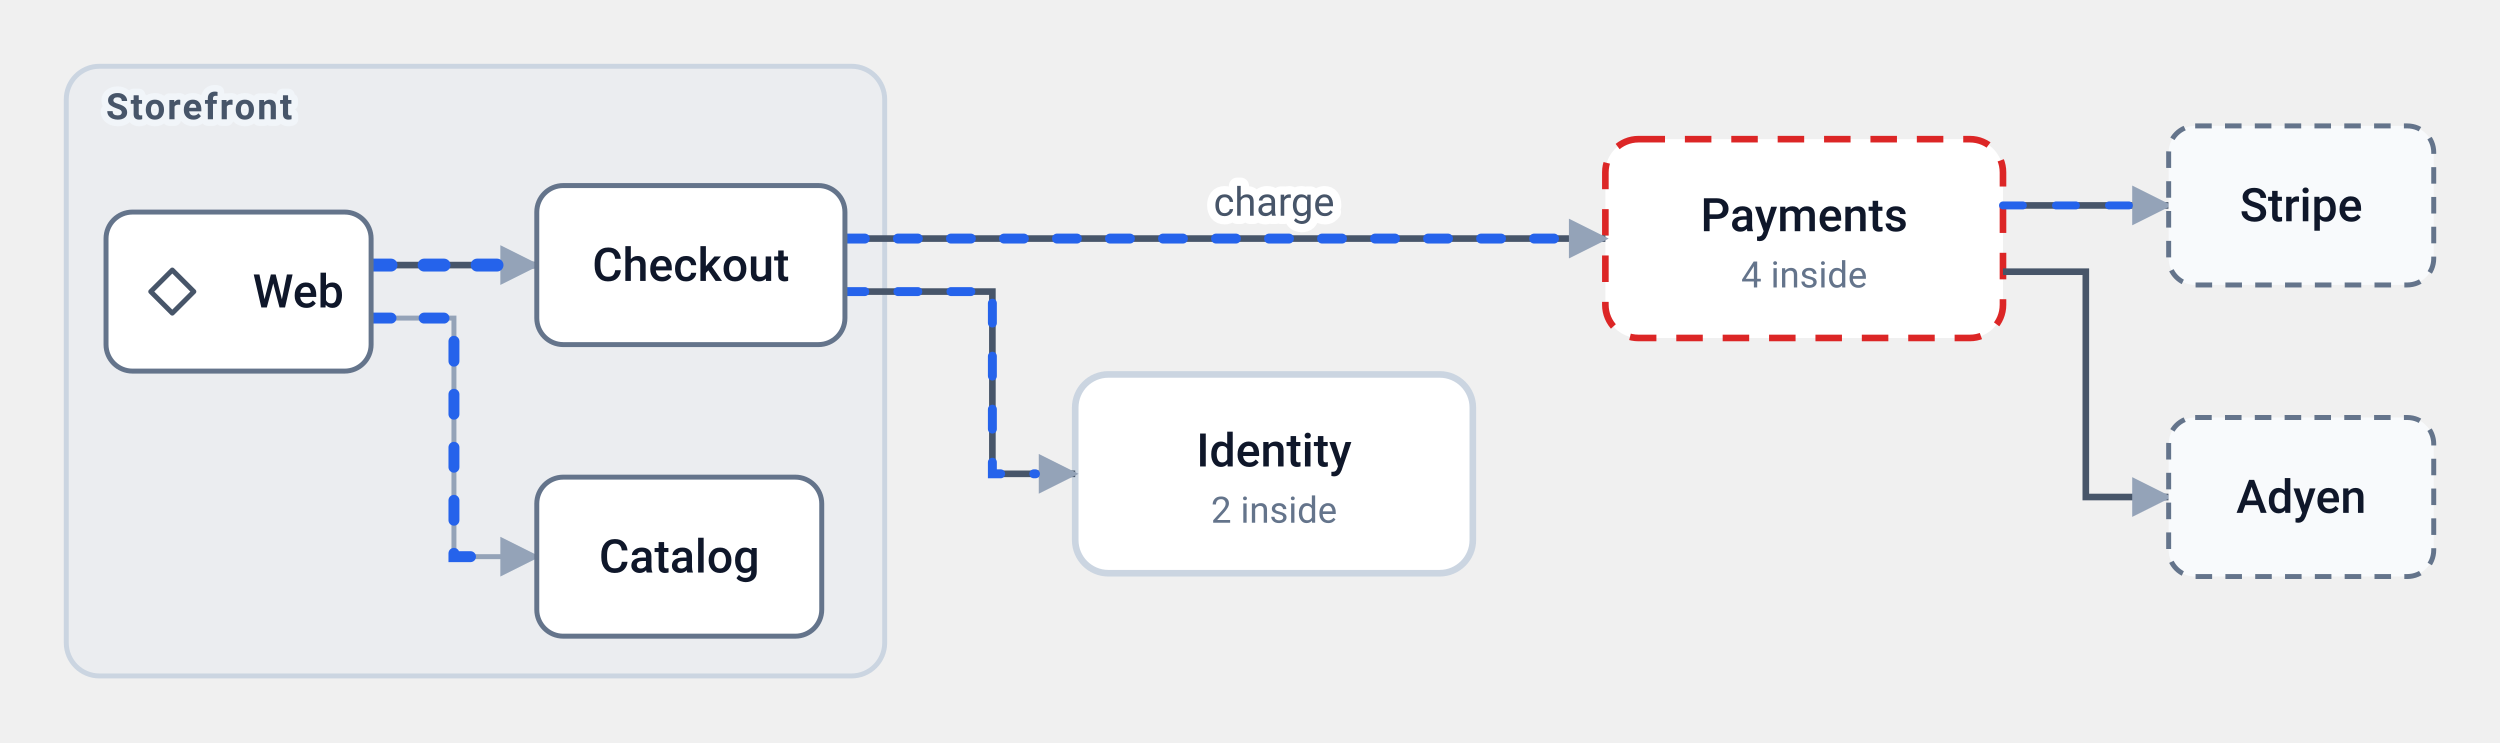
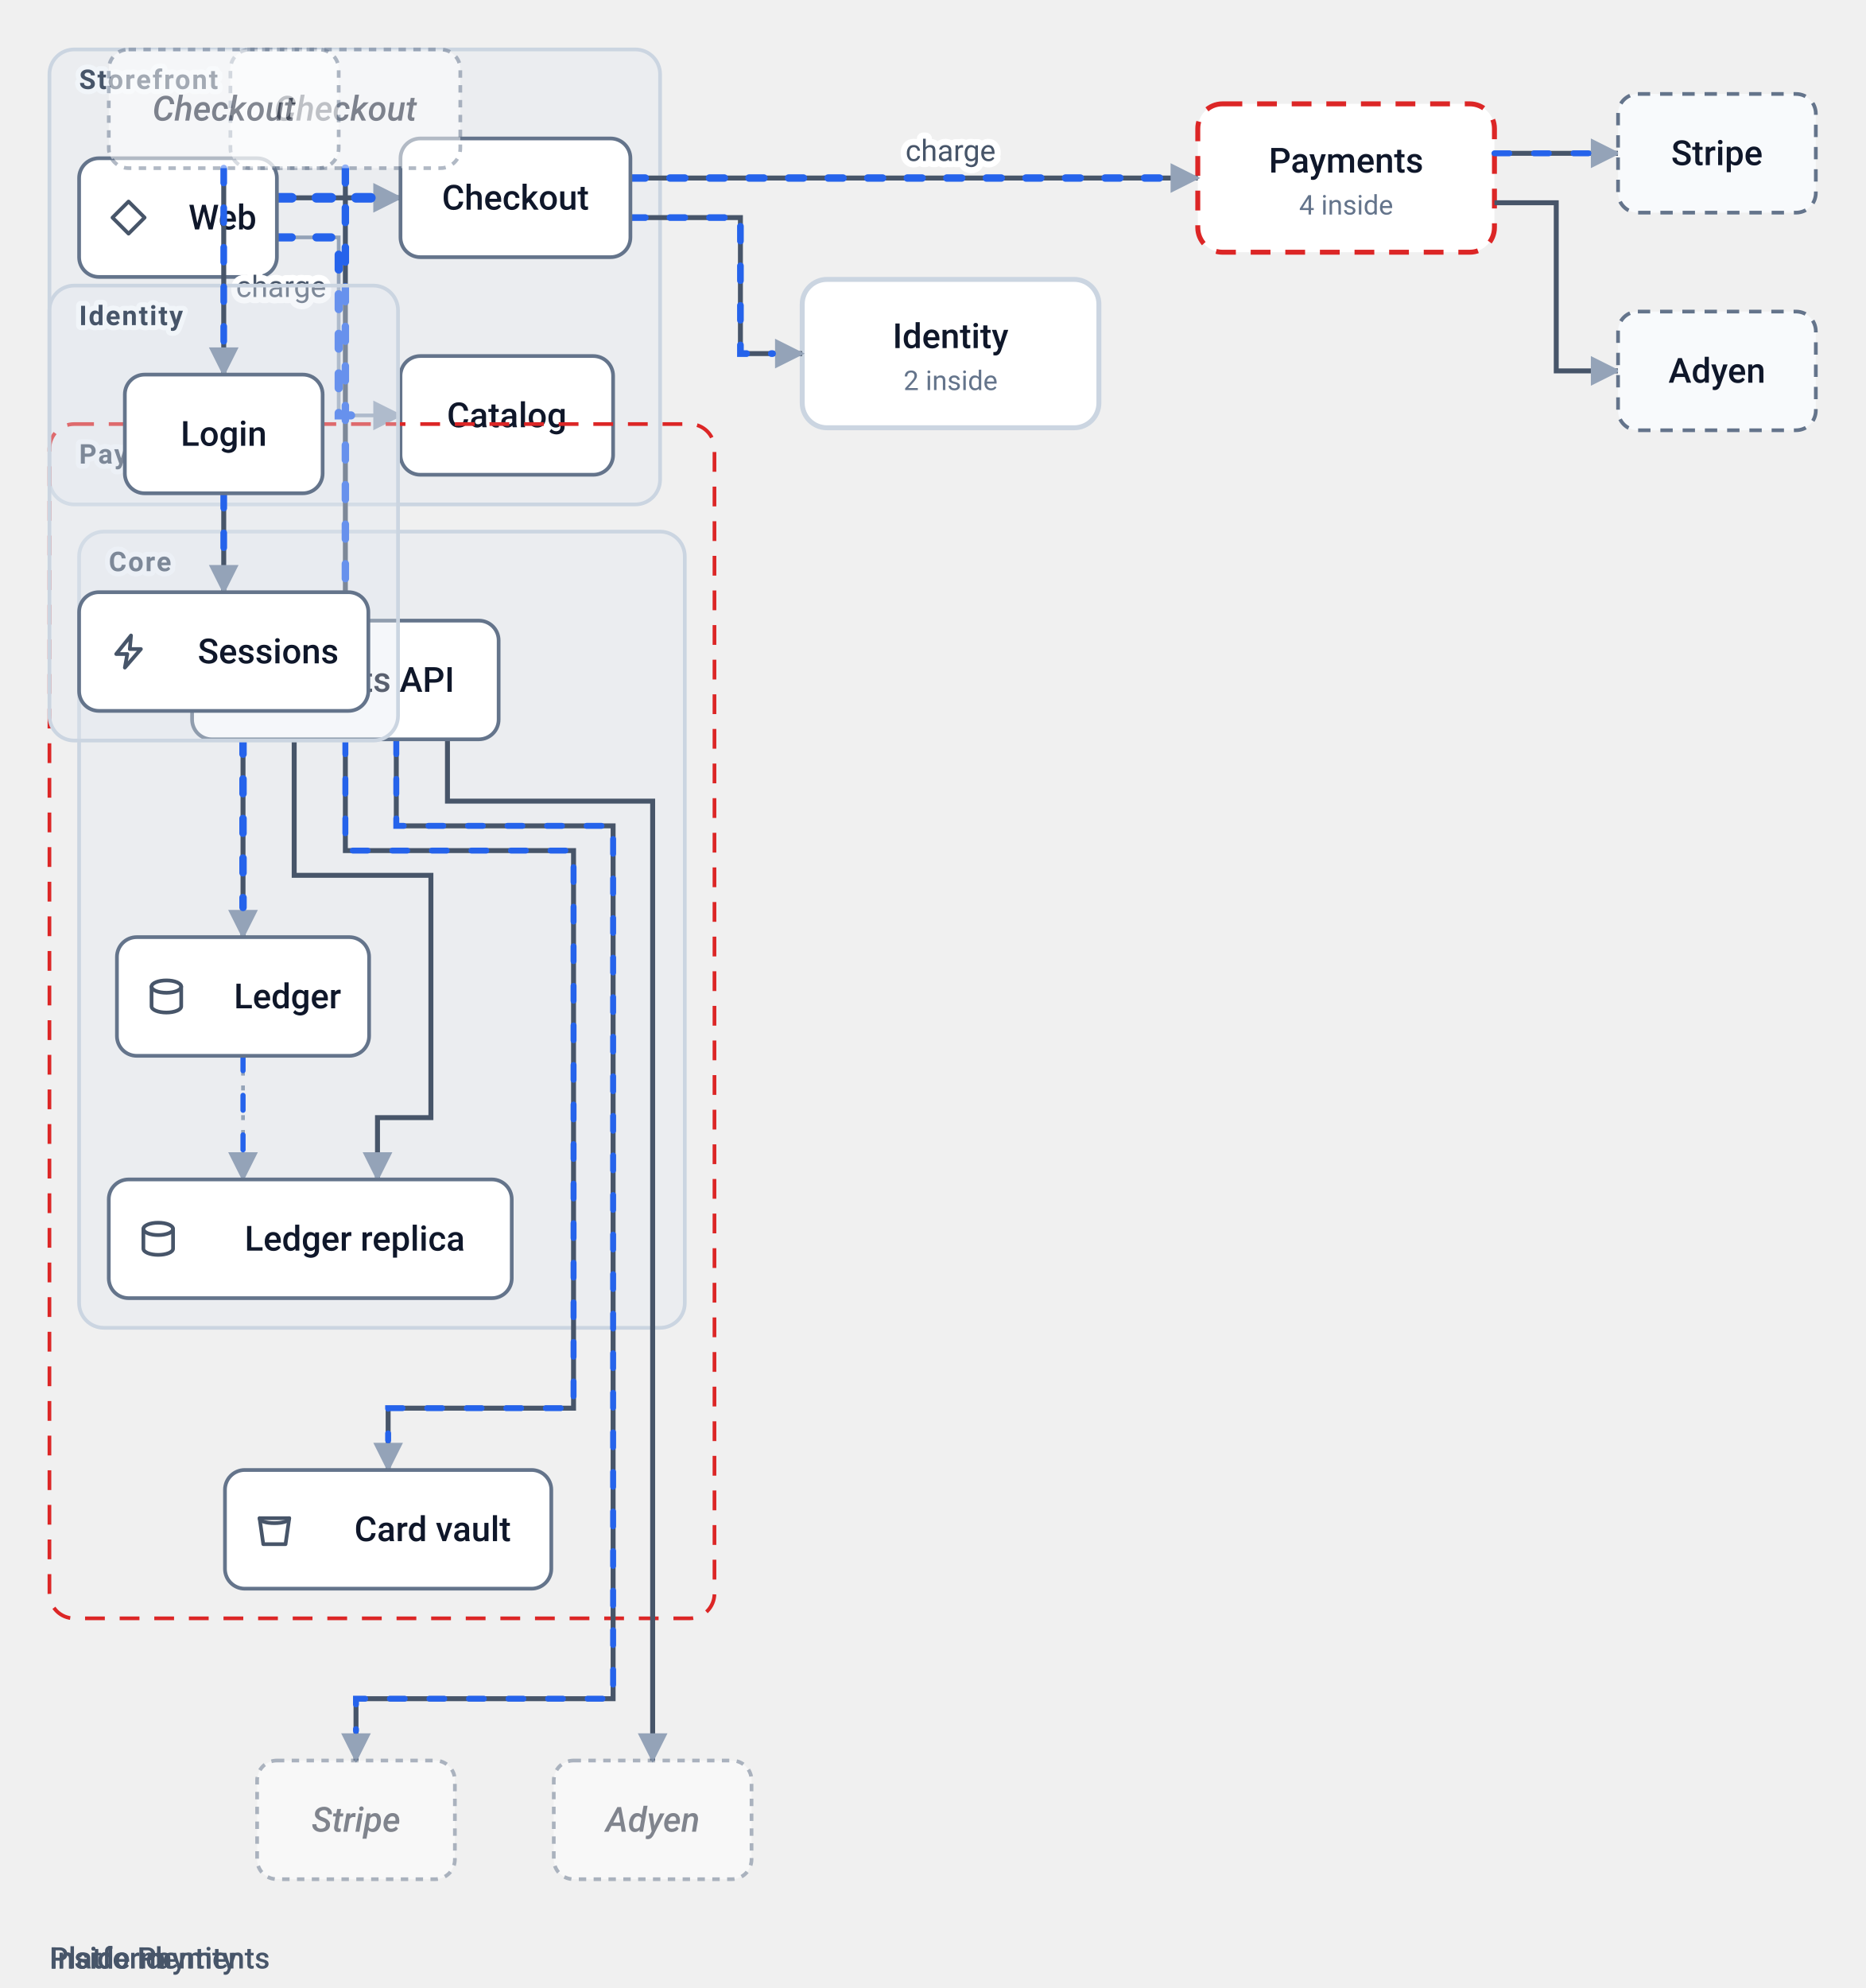
- <svg xmlns="http://www.w3.org/2000/svg" viewBox="0 0 754.5 224" width="754.5" height="224" data-orrery="1">
+ <svg xmlns="http://www.w3.org/2000/svg" viewBox="0 0 754.5 804" width="754.5" height="804" data-orrery="1">
  <style>.group-box{fill:#e2e8f0;fill-opacity:.35;stroke:#cbd5e1;stroke-width:1.5}
.group-label{font:600 11px system-ui,-apple-system,"Segoe UI",Roboto,sans-serif;fill:#475569;letter-spacing:.06em;text-transform:uppercase;paint-order:stroke;stroke:#f1f5f9;stroke-width:4px;stroke-linejoin:round}
.group.collapsed .group-box{fill:#ffffff;fill-opacity:1;stroke-width:2}
.collapsed-label{font:500 14px system-ui,-apple-system,"Segoe UI",Roboto,sans-serif;fill:#0f172a;text-anchor:middle;dominant-baseline:central;letter-spacing:0;text-transform:none;stroke:none}
.group-count{font:11px system-ui,-apple-system,"Segoe UI",Roboto,sans-serif;fill:#64748b;text-anchor:middle;dominant-baseline:central}
.node-box{fill:#ffffff;stroke:#64748b;stroke-width:1.5}
.node-label{font:500 14px system-ui,-apple-system,"Segoe UI",Roboto,sans-serif;fill:#0f172a;text-anchor:middle;dominant-baseline:central}
.node-tech{font:11px system-ui,-apple-system,"Segoe UI",Roboto,sans-serif;fill:#64748b;text-anchor:middle;dominant-baseline:central}
.replicas rect{fill:#ffffff;stroke:#94a3b8;stroke-width:1.5}
.badge{font:600 11px system-ui,-apple-system,"Segoe UI",Roboto,sans-serif;fill:#475569;text-anchor:end;dominant-baseline:central}
.node[data-ghost]{opacity:.5}.node[data-ghost] .node-box{stroke-dasharray:3 3}.node[data-ghost] .node-label{font-style:italic}
.glyph{fill:none;stroke:#475569;stroke-width:1.5;stroke-linejoin:round;stroke-linecap:round}
.glyph-text{font:600 13px system-ui,-apple-system,"Segoe UI",Roboto,sans-serif;fill:#475569;text-anchor:middle;dominant-baseline:central}
.edge{fill:none;stroke:#94a3b8;stroke-width:1.5}
.edge.need{stroke:#475569;stroke-width:2}
.edge-async{stroke-dasharray:6 5}
.edge-replication{stroke-dasharray:2 4}
.edge-dataflow{stroke-width:3}
.flow{fill:none;stroke:#2563eb;stroke-linecap:round;stroke-dasharray:6 10;animation:orrery-flow 1s linear infinite}
.edge-label{font:12px system-ui,-apple-system,"Segoe UI",Roboto,sans-serif;fill:#475569;text-anchor:middle;dominant-baseline:central;paint-order:stroke;stroke:#ffffff;stroke-width:5px;stroke-linejoin:round}
.legend text{font:12px system-ui,-apple-system,"Segoe UI",Roboto,sans-serif;fill:#475569;dominant-baseline:central}.legend .legend-name{font-weight:600;fill:#0f172a}
.step-note{font:500 12px system-ui,-apple-system,"Segoe UI",Roboto,sans-serif;fill:#475569;dominant-baseline:central}
@keyframes orrery-flow{to{stroke-dashoffset:-16}}
@keyframes orrery-pulse{0%{stroke-opacity:1}50%{stroke-opacity:0.4}100%{stroke-opacity:1}}
.kind-external .node-box{stroke-dasharray:5 4;fill:#f8fafc}
.gk-region .group-box{stroke-dasharray:8 6}
.gk-zone .group-box{stroke-dasharray:3 5}
.gk-cluster .group-box{stroke:#94a3b8}
.gk-boundary .group-box{stroke:#dc2626;fill-opacity:0;stroke-dasharray:8 6}
.st-degraded .node-box{stroke:#d97706;stroke-width:2;fill:#fffbeb}
.st-degraded .group-box{stroke:#d97706;stroke-width:2;fill:#fffbeb}
.st-degraded .node-label{fill:#92400e}
.st-degraded .group-label{fill:#92400e}
.st-failed .node-box{stroke:#dc2626;stroke-width:2;fill:#fef2f2;animation:orrery-pulse 1.2s linear infinite}
.st-failed .group-box{stroke:#dc2626;stroke-width:2;fill:#fef2f2;animation:orrery-pulse 1.2s linear infinite}
.st-failed .node-label{fill:#991b1b}
.st-failed .group-label{fill:#991b1b}
.st-off .node-box{stroke-dasharray:4 4}
.st-off .group-box{stroke-dasharray:4 4}
- .st-off{opacity:0.45}</style>
+ .st-off{opacity:0.45}
+ @keyframes orrery-tour-0{0%{opacity:1}33.3%{opacity:1}38.3%{opacity:0}95%{opacity:0}100%{opacity:1}}
+ @keyframes orrery-tour-1{0%{opacity:0}33.3%{opacity:0}38.3%{opacity:1}66.7%{opacity:1}71.7%{opacity:0}100%{opacity:0}}
+ @keyframes orrery-tour-2{0%{opacity:0}66.7%{opacity:0}71.7%{opacity:1}95%{opacity:1}100%{opacity:0}}</style>
  <defs>
    <marker id="arrow" viewBox="0 0 12 12" refX="11" refY="6" markerWidth="12" markerHeight="12" markerUnits="userSpaceOnUse" orient="auto">
      <path d="M0 0L12 6L0 12z" fill="#94a3b8" />
    </marker>
    <marker id="arrow-start" viewBox="0 0 12 12" refX="1" refY="6" markerWidth="12" markerHeight="12" markerUnits="userSpaceOnUse" orient="auto">
      <path d="M12 0L0 6L12 12z" fill="#94a3b8" />
    </marker>
  </defs>
  <g class="scene">
-     <g class="view" data-view="overview" data-title="Platform" data-size="754.5 224">
-       <g class="groups">
-         <g class="group gk-tier st-on" data-group="storefront" data-bbox="20 20 247 184" data-state="on">
-           <rect class="group-box" x="20" y="20" width="247" height="184" rx="10" />
-           <text class="group-label" x="32" y="36">Storefront</text>
-         </g>
-         <g class="group gk-boundary st-on collapsed" data-group="payments" data-bbox="484.5 42 120 60" data-state="on" data-collapsed="4">
-           <rect class="group-box" x="484.5" y="42" width="120" height="60" rx="10" />
-           <text class="group-label collapsed-label" x="544.5" y="65">Payments</text>
-           <text class="group-count" x="544.5" y="83">4 inside</text>
-         </g>
-         <g class="group gk-tier st-on collapsed" data-group="identity" data-bbox="324.5 113 120 60" data-state="on" data-collapsed="2">
-           <rect class="group-box" x="324.5" y="113" width="120" height="60" rx="10" />
-           <text class="group-label collapsed-label" x="384.5" y="136">Identity</text>
-           <text class="group-count" x="384.5" y="154">2 inside</text>
-         </g>
+     <g class="view" data-view="overview" data-title="Commerce platform" data-size="754.5 804">
+       <g class="tour" data-frame="0" data-view="overview" style="animation:orrery-tour-0 12s linear infinite">
+         <g class="groups">
+           <g class="group gk-tier st-on" data-group="storefront" data-bbox="20 20 247 184" data-state="on">
+             <rect class="group-box" x="20" y="20" width="247" height="184" rx="10" />
+             <text class="group-label" x="32" y="36">Storefront</text>
+           </g>
+           <g class="group gk-boundary st-on collapsed" data-group="payments" data-bbox="484.5 42 120 60" data-state="on" data-collapsed="4">
+             <rect class="group-box" x="484.5" y="42" width="120" height="60" rx="10" />
+             <text class="group-label collapsed-label" x="544.5" y="65">Payments</text>
+             <text class="group-count" x="544.5" y="83">4 inside</text>
+           </g>
+           <g class="group gk-tier st-on collapsed" data-group="identity" data-bbox="324.5 113 120 60" data-state="on" data-collapsed="2">
+             <rect class="group-box" x="324.5" y="113" width="120" height="60" rx="10" />
+             <text class="group-label collapsed-label" x="384.5" y="136">Identity</text>
+             <text class="group-count" x="384.5" y="154">2 inside</text>
+           </g>
+         </g>
+         <g class="edges">
+           <path class="edge edge-sync need" data-edge="web-&gt;checkout" data-kind="sync" d="M112 80 L162 80" marker-end="url(#arrow)" />
+           <path class="flow" data-flow="web-&gt;checkout" data-load="0.8" d="M112 80 L150 80" style="stroke-width:3.9;animation-duration:1s" />
+           <path class="edge edge-sync" data-edge="web-&gt;catalog" data-kind="sync" d="M112 96 L137 96 L137 168 L162 168" marker-end="url(#arrow)" />
+           <path class="flow" data-flow="web-&gt;catalog" data-load="0.6" d="M112 96 L137 96 L137 168 L150 168" style="stroke-width:3.3;animation-duration:1.5s" />
+           <path class="edge edge-sync need" data-edge="checkout-&gt;payments" data-kind="sync" d="M255 72 L484.5 72" marker-end="url(#arrow)" />
+           <path class="flow" data-flow="checkout-&gt;payments" data-load="0.5" d="M255 72 L472.5 72" style="stroke-width:3;animation-duration:1.8s" />
+           <text class="edge-label" x="384.5" y="61">charge</text>
+           <path class="edge edge-sync need" data-edge="checkout-&gt;identity" data-kind="sync" d="M255 88 L299.5 88 L299.5 143 L324.5 143" marker-end="url(#arrow)" />
+           <path class="flow" data-flow="checkout-&gt;identity" data-load="0.4" d="M255 88 L299.5 88 L299.5 143 L312.5 143" style="stroke-width:2.7;animation-duration:2s" />
+           <path class="edge edge-sync need" data-edge="payments-&gt;stripe" data-kind="sync" d="M604.5 62 L654.5 62" marker-end="url(#arrow)" />
+           <path class="flow" data-flow="payments-&gt;stripe" data-load="0.3" d="M604.5 62 L642.5 62" style="stroke-width:2.4;animation-duration:2.3s" />
+           <path class="edge edge-sync need" data-edge="payments-&gt;adyen" data-kind="sync" d="M604.5 82 L629.5 82 L629.5 150 L654.5 150" marker-end="url(#arrow)" />
+           <path class="flow" data-flow="payments-&gt;adyen" data-load="0" d="M604.5 82 L629.5 82 L629.5 150 L642.5 150" style="stroke-width:1.5;animation:none;opacity:0" />
+         </g>
+         <g class="nodes">
+           <g class="node kind-gateway st-on" data-node="web" data-kind="gateway" data-state="on" data-bbox="32 64 80 48" transform="translate(32 64)">
+             <rect class="node-box" width="80" height="48" rx="8" />
+             <g class="glyph" transform="translate(12 16)">
+               <path d="M8 1.5l6.5 6.5L8 14.5 1.5 8z" />
+             </g>
+             <text class="node-label" x="58" y="24">Web</text>
+           </g>
+           <g class="node kind-service st-on" data-node="checkout" data-kind="service" data-state="on" data-bbox="162 56 93 48" transform="translate(162 56)">
+             <rect class="node-box" width="93" height="48" rx="8" />
+             <text class="node-label" x="46.5" y="24">Checkout</text>
+           </g>
+           <g class="node kind-service st-on" data-node="catalog" data-kind="service" data-state="on" data-bbox="162 144 86 48" transform="translate(162 144)">
+             <rect class="node-box" width="86" height="48" rx="8" />
+             <text class="node-label" x="43" y="24">Catalog</text>
+           </g>
+           <g class="node kind-external st-on" data-node="stripe" data-kind="external" data-state="on" data-bbox="654.5 38 80 48" transform="translate(654.5 38)">
+             <rect class="node-box" width="80" height="48" rx="8" />
+             <text class="node-label" x="40" y="24">Stripe</text>
+           </g>
+           <g class="node kind-external st-on" data-node="adyen" data-kind="external" data-state="on" data-bbox="654.5 126 80 48" transform="translate(654.5 126)">
+             <rect class="node-box" width="80" height="48" rx="8" />
+             <text class="node-label" x="40" y="24">Adyen</text>
+           </g>
+         </g>
+         <text class="step-note" x="20" y="792">Platform</text>
      </g>
-       <g class="edges">
-         <path class="edge edge-sync need" data-edge="web-&gt;checkout" data-kind="sync" d="M112 80 L162 80" marker-end="url(#arrow)" />
-         <path class="flow" data-flow="web-&gt;checkout" data-load="0.8" d="M112 80 L150 80" style="stroke-width:3.9;animation-duration:1s" />
-         <path class="edge edge-sync" data-edge="web-&gt;catalog" data-kind="sync" d="M112 96 L137 96 L137 168 L162 168" marker-end="url(#arrow)" />
-         <path class="flow" data-flow="web-&gt;catalog" data-load="0.6" d="M112 96 L137 96 L137 168 L150 168" style="stroke-width:3.3;animation-duration:1.5s" />
-         <path class="edge edge-sync need" data-edge="checkout-&gt;payments" data-kind="sync" d="M255 72 L484.5 72" marker-end="url(#arrow)" />
-         <path class="flow" data-flow="checkout-&gt;payments" data-load="0.5" d="M255 72 L472.5 72" style="stroke-width:3;animation-duration:1.8s" />
-         <text class="edge-label" x="384.5" y="61">charge</text>
-         <path class="edge edge-sync need" data-edge="checkout-&gt;identity" data-kind="sync" d="M255 88 L299.5 88 L299.5 143 L324.5 143" marker-end="url(#arrow)" />
-         <path class="flow" data-flow="checkout-&gt;identity" data-load="0.4" d="M255 88 L299.5 88 L299.5 143 L312.5 143" style="stroke-width:2.7;animation-duration:2s" />
-         <path class="edge edge-sync need" data-edge="payments-&gt;stripe" data-kind="sync" d="M604.5 62 L654.5 62" marker-end="url(#arrow)" />
-         <path class="flow" data-flow="payments-&gt;stripe" data-load="0.3" d="M604.5 62 L642.5 62" style="stroke-width:2.4;animation-duration:2.3s" />
-         <path class="edge edge-sync need" data-edge="payments-&gt;adyen" data-kind="sync" d="M604.5 82 L629.5 82 L629.5 150 L654.5 150" marker-end="url(#arrow)" />
-         <path class="flow" data-flow="payments-&gt;adyen" data-load="0" d="M604.5 82 L629.5 82 L629.5 150 L642.5 150" style="stroke-width:1.5;animation:none;opacity:0" />
+       <g class="tour" data-frame="1" data-view="payments" style="animation:orrery-tour-1 12s linear infinite">
+         <g class="groups">
+           <g class="group gk-boundary st-on" data-group="payments" data-bbox="20 171.5 269 483" data-state="on">
+             <rect class="group-box" x="20" y="171.5" width="269" height="483" rx="10" />
+             <text class="group-label" x="32" y="187.5">Payments</text>
+           </g>
+           <g class="group gk-tier st-on" data-group="pay-core" data-bbox="32 215 245 322" data-state="on">
+             <rect class="group-box" x="32" y="215" width="245" height="322" rx="10" />
+             <text class="group-label" x="44" y="231">Core</text>
+           </g>
+         </g>
+         <g class="edges">
+           <path class="edge edge-sync need" data-edge="checkout-&gt;pay-api" data-kind="sync" d="M139.7 68 L139.7 251" marker-end="url(#arrow)" />
+           <path class="flow" data-flow="checkout-&gt;pay-api" data-load="0.5" d="M139.7 68 L139.7 239" style="stroke-width:3;animation-duration:1.8s" />
+           <text class="edge-label" x="113.7" y="116">charge</text>
+           <path class="edge edge-sync need" data-edge="pay-api-&gt;ledger" data-kind="sync" d="M98.3 299 L98.3 379" marker-end="url(#arrow)" />
+           <path class="flow" data-flow="pay-api-&gt;ledger" data-load="0.5" d="M98.3 299 L98.3 367" style="stroke-width:3;animation-duration:1.8s" />
+           <path class="edge edge-sync need" data-edge="pay-api-&gt;ledger-replica" data-kind="sync" d="M119 299 L119 354 L174.3 354 L174.3 452 L152.7 452 L152.7 477" marker-end="url(#arrow)" />
+           <path class="flow" data-flow="pay-api-&gt;ledger-replica" data-load="0" d="M119 299 L119 354 L174.3 354 L174.3 452 L152.7 452 L152.7 465" style="stroke-width:1.5;animation:none;opacity:0" />
+           <path class="edge edge-replication" data-edge="ledger-&gt;ledger-replica" data-kind="replication" d="M98.3 427 L98.3 477" marker-end="url(#arrow)" />
+           <path class="flow" data-flow="ledger-&gt;ledger-replica" data-load="0.2" d="M98.3 427 L98.3 465" style="stroke-width:2.1;animation-duration:2.5s" />
+           <path class="edge edge-sync need" data-edge="pay-api-&gt;tokens" data-kind="sync" d="M139.7 299 L139.7 344 L232 344 L232 569.5 L157 569.5 L157 594.5" marker-end="url(#arrow)" />
+           <path class="flow" data-flow="pay-api-&gt;tokens" data-load="0.3" d="M139.7 299 L139.7 344 L232 344 L232 569.5 L157 569.5 L157 582.5" style="stroke-width:2.4;animation-duration:2.3s" />
+           <path class="edge edge-sync need" data-edge="pay-api-&gt;stripe" data-kind="sync" d="M160.3 299 L160.3 334 L248 334 L248 687 L144 687 L144 712" marker-end="url(#arrow)" />
+           <path class="flow" data-flow="pay-api-&gt;stripe" data-load="0.3" d="M160.3 299 L160.3 334 L248 334 L248 687 L144 687 L144 700" style="stroke-width:2.4;animation-duration:2.3s" />
+           <path class="edge edge-sync need" data-edge="pay-api-&gt;adyen" data-kind="sync" d="M181 299 L181 324 L264 324 L264 712" marker-end="url(#arrow)" />
+           <path class="flow" data-flow="pay-api-&gt;adyen" data-load="0" d="M181 299 L181 324 L264 324 L264 700" style="stroke-width:1.5;animation:none;opacity:0" />
+         </g>
+         <g class="nodes">
+           <g class="node kind-service st-on" data-node="pay-api" data-kind="service" data-state="on" data-bbox="77.7 251 124 48" transform="translate(77.7 251)">
+             <rect class="node-box" width="124" height="48" rx="8" />
+             <text class="node-label" x="62" y="24">Payments API</text>
+           </g>
+           <g class="node kind-database st-on" data-node="ledger" data-kind="database" data-state="on" data-bbox="47.3 379 102 48" transform="translate(47.3 379)">
+             <rect class="node-box" width="102" height="48" rx="8" />
+             <g class="glyph" transform="translate(12 16)">
+               <ellipse cx="8" cy="4" rx="6" ry="2.5" />
+               <path d="M2 4v8c0 1.4 2.7 2.5 6 2.5s6-1.1 6-2.5V4" />
+             </g>
+             <text class="node-label" x="69" y="24">Ledger</text>
+           </g>
+           <g class="node kind-database st-on" data-node="ledger-replica" data-kind="database" data-state="on" data-bbox="44 477 163 48" transform="translate(44 477)">
+             <rect class="node-box" width="163" height="48" rx="8" />
+             <g class="glyph" transform="translate(12 16)">
+               <ellipse cx="8" cy="4" rx="6" ry="2.5" />
+               <path d="M2 4v8c0 1.4 2.7 2.5 6 2.5s6-1.1 6-2.5V4" />
+             </g>
+             <text class="node-label" x="99.5" y="24">Ledger replica</text>
+           </g>
+           <g class="node kind-storage st-on" data-node="tokens" data-kind="storage" data-state="on" data-bbox="91 594.5 132 48" transform="translate(91 594.5)">
+             <rect class="node-box" width="132" height="48" rx="8" />
+             <g class="glyph" transform="translate(12 16)">
+               <path d="M2 3.5h12l-1.5 10.5h-9z" />
+               <path d="M2 3.5c0 1.2 2.7 2 6 2s6-.8 6-2" />
+             </g>
+             <text class="node-label" x="84" y="24">Card vault</text>
+           </g>
+           <g class="node st-on" data-node="checkout" data-kind="service" data-state="on" data-ghost="1" data-bbox="93.2 20 93 48" transform="translate(93.2 20)">
+             <rect class="node-box" width="93" height="48" rx="8" />
+             <text class="node-label" x="46.5" y="24">Checkout</text>
+           </g>
+           <g class="node st-on" data-node="stripe" data-kind="external" data-state="on" data-ghost="1" data-bbox="104 712 80 48" transform="translate(104 712)">
+             <rect class="node-box" width="80" height="48" rx="8" />
+             <text class="node-label" x="40" y="24">Stripe</text>
+           </g>
+           <g class="node st-on" data-node="adyen" data-kind="external" data-state="on" data-ghost="1" data-bbox="224 712 80 48" transform="translate(224 712)">
+             <rect class="node-box" width="80" height="48" rx="8" />
+             <text class="node-label" x="40" y="24">Adyen</text>
+           </g>
+         </g>
+         <text class="step-note" x="20" y="792">Inside Payments</text>
      </g>
-       <g class="nodes">
-         <g class="node kind-gateway st-on" data-node="web" data-kind="gateway" data-state="on" data-bbox="32 64 80 48" transform="translate(32 64)">
-           <rect class="node-box" width="80" height="48" rx="8" />
-           <g class="glyph" transform="translate(12 16)">
-             <path d="M8 1.5l6.5 6.5L8 14.5 1.5 8z" />
-           </g>
-           <text class="node-label" x="58" y="24">Web</text>
-         </g>
-         <g class="node kind-service st-on" data-node="checkout" data-kind="service" data-state="on" data-bbox="162 56 93 48" transform="translate(162 56)">
-           <rect class="node-box" width="93" height="48" rx="8" />
-           <text class="node-label" x="46.5" y="24">Checkout</text>
-         </g>
-         <g class="node kind-service st-on" data-node="catalog" data-kind="service" data-state="on" data-bbox="162 144 86 48" transform="translate(162 144)">
-           <rect class="node-box" width="86" height="48" rx="8" />
-           <text class="node-label" x="43" y="24">Catalog</text>
-         </g>
-         <g class="node kind-external st-on" data-node="stripe" data-kind="external" data-state="on" data-bbox="654.5 38 80 48" transform="translate(654.5 38)">
-           <rect class="node-box" width="80" height="48" rx="8" />
-           <text class="node-label" x="40" y="24">Stripe</text>
-         </g>
-         <g class="node kind-external st-on" data-node="adyen" data-kind="external" data-state="on" data-bbox="654.5 126 80 48" transform="translate(654.5 126)">
-           <rect class="node-box" width="80" height="48" rx="8" />
-           <text class="node-label" x="40" y="24">Adyen</text>
-         </g>
+       <g class="tour" data-frame="2" data-view="identity" style="animation:orrery-tour-2 12s linear infinite">
+         <g class="groups">
+           <g class="group gk-tier st-on" data-group="identity" data-bbox="20 115.5 141 184" data-state="on">
+             <rect class="group-box" x="20" y="115.5" width="141" height="184" rx="10" />
+             <text class="group-label" x="32" y="131.5">Identity</text>
+           </g>
+         </g>
+         <g class="edges">
+           <path class="edge edge-sync need" data-edge="checkout-&gt;login" data-kind="sync" d="M90.5 68 L90.5 151.5" marker-end="url(#arrow)" />
+           <path class="flow" data-flow="checkout-&gt;login" data-load="0.4" d="M90.5 68 L90.5 139.5" style="stroke-width:2.7;animation-duration:2s" />
+           <path class="edge edge-sync need" data-edge="login-&gt;sessions" data-kind="sync" d="M90.5 199.5 L90.5 239.5" marker-end="url(#arrow)" />
+           <path class="flow" data-flow="login-&gt;sessions" data-load="0.4" d="M90.5 199.5 L90.5 227.5" style="stroke-width:2.7;animation-duration:2s" />
+         </g>
+         <g class="nodes">
+           <g class="node kind-service st-on" data-node="login" data-kind="service" data-state="on" data-bbox="50.5 151.5 80 48" transform="translate(50.5 151.5)">
+             <rect class="node-box" width="80" height="48" rx="8" />
+             <text class="node-label" x="40" y="24">Login</text>
+           </g>
+           <g class="node kind-cache st-on" data-node="sessions" data-kind="cache" data-state="on" data-bbox="32 239.5 117 48" transform="translate(32 239.5)">
+             <rect class="node-box" width="117" height="48" rx="8" />
+             <g class="glyph" transform="translate(12 16)">
+               <path d="M9 1.5L3 9h4.5l-1 5.5L13 7H8.5z" />
+             </g>
+             <text class="node-label" x="76.5" y="24">Sessions</text>
+           </g>
+           <g class="node st-on" data-node="checkout" data-kind="service" data-state="on" data-ghost="1" data-bbox="44 20 93 48" transform="translate(44 20)">
+             <rect class="node-box" width="93" height="48" rx="8" />
+             <text class="node-label" x="46.5" y="24">Checkout</text>
+           </g>
+         </g>
+         <text class="step-note" x="20" y="792">Inside Identity</text>
      </g>
    </g>
  </g>
</svg>
